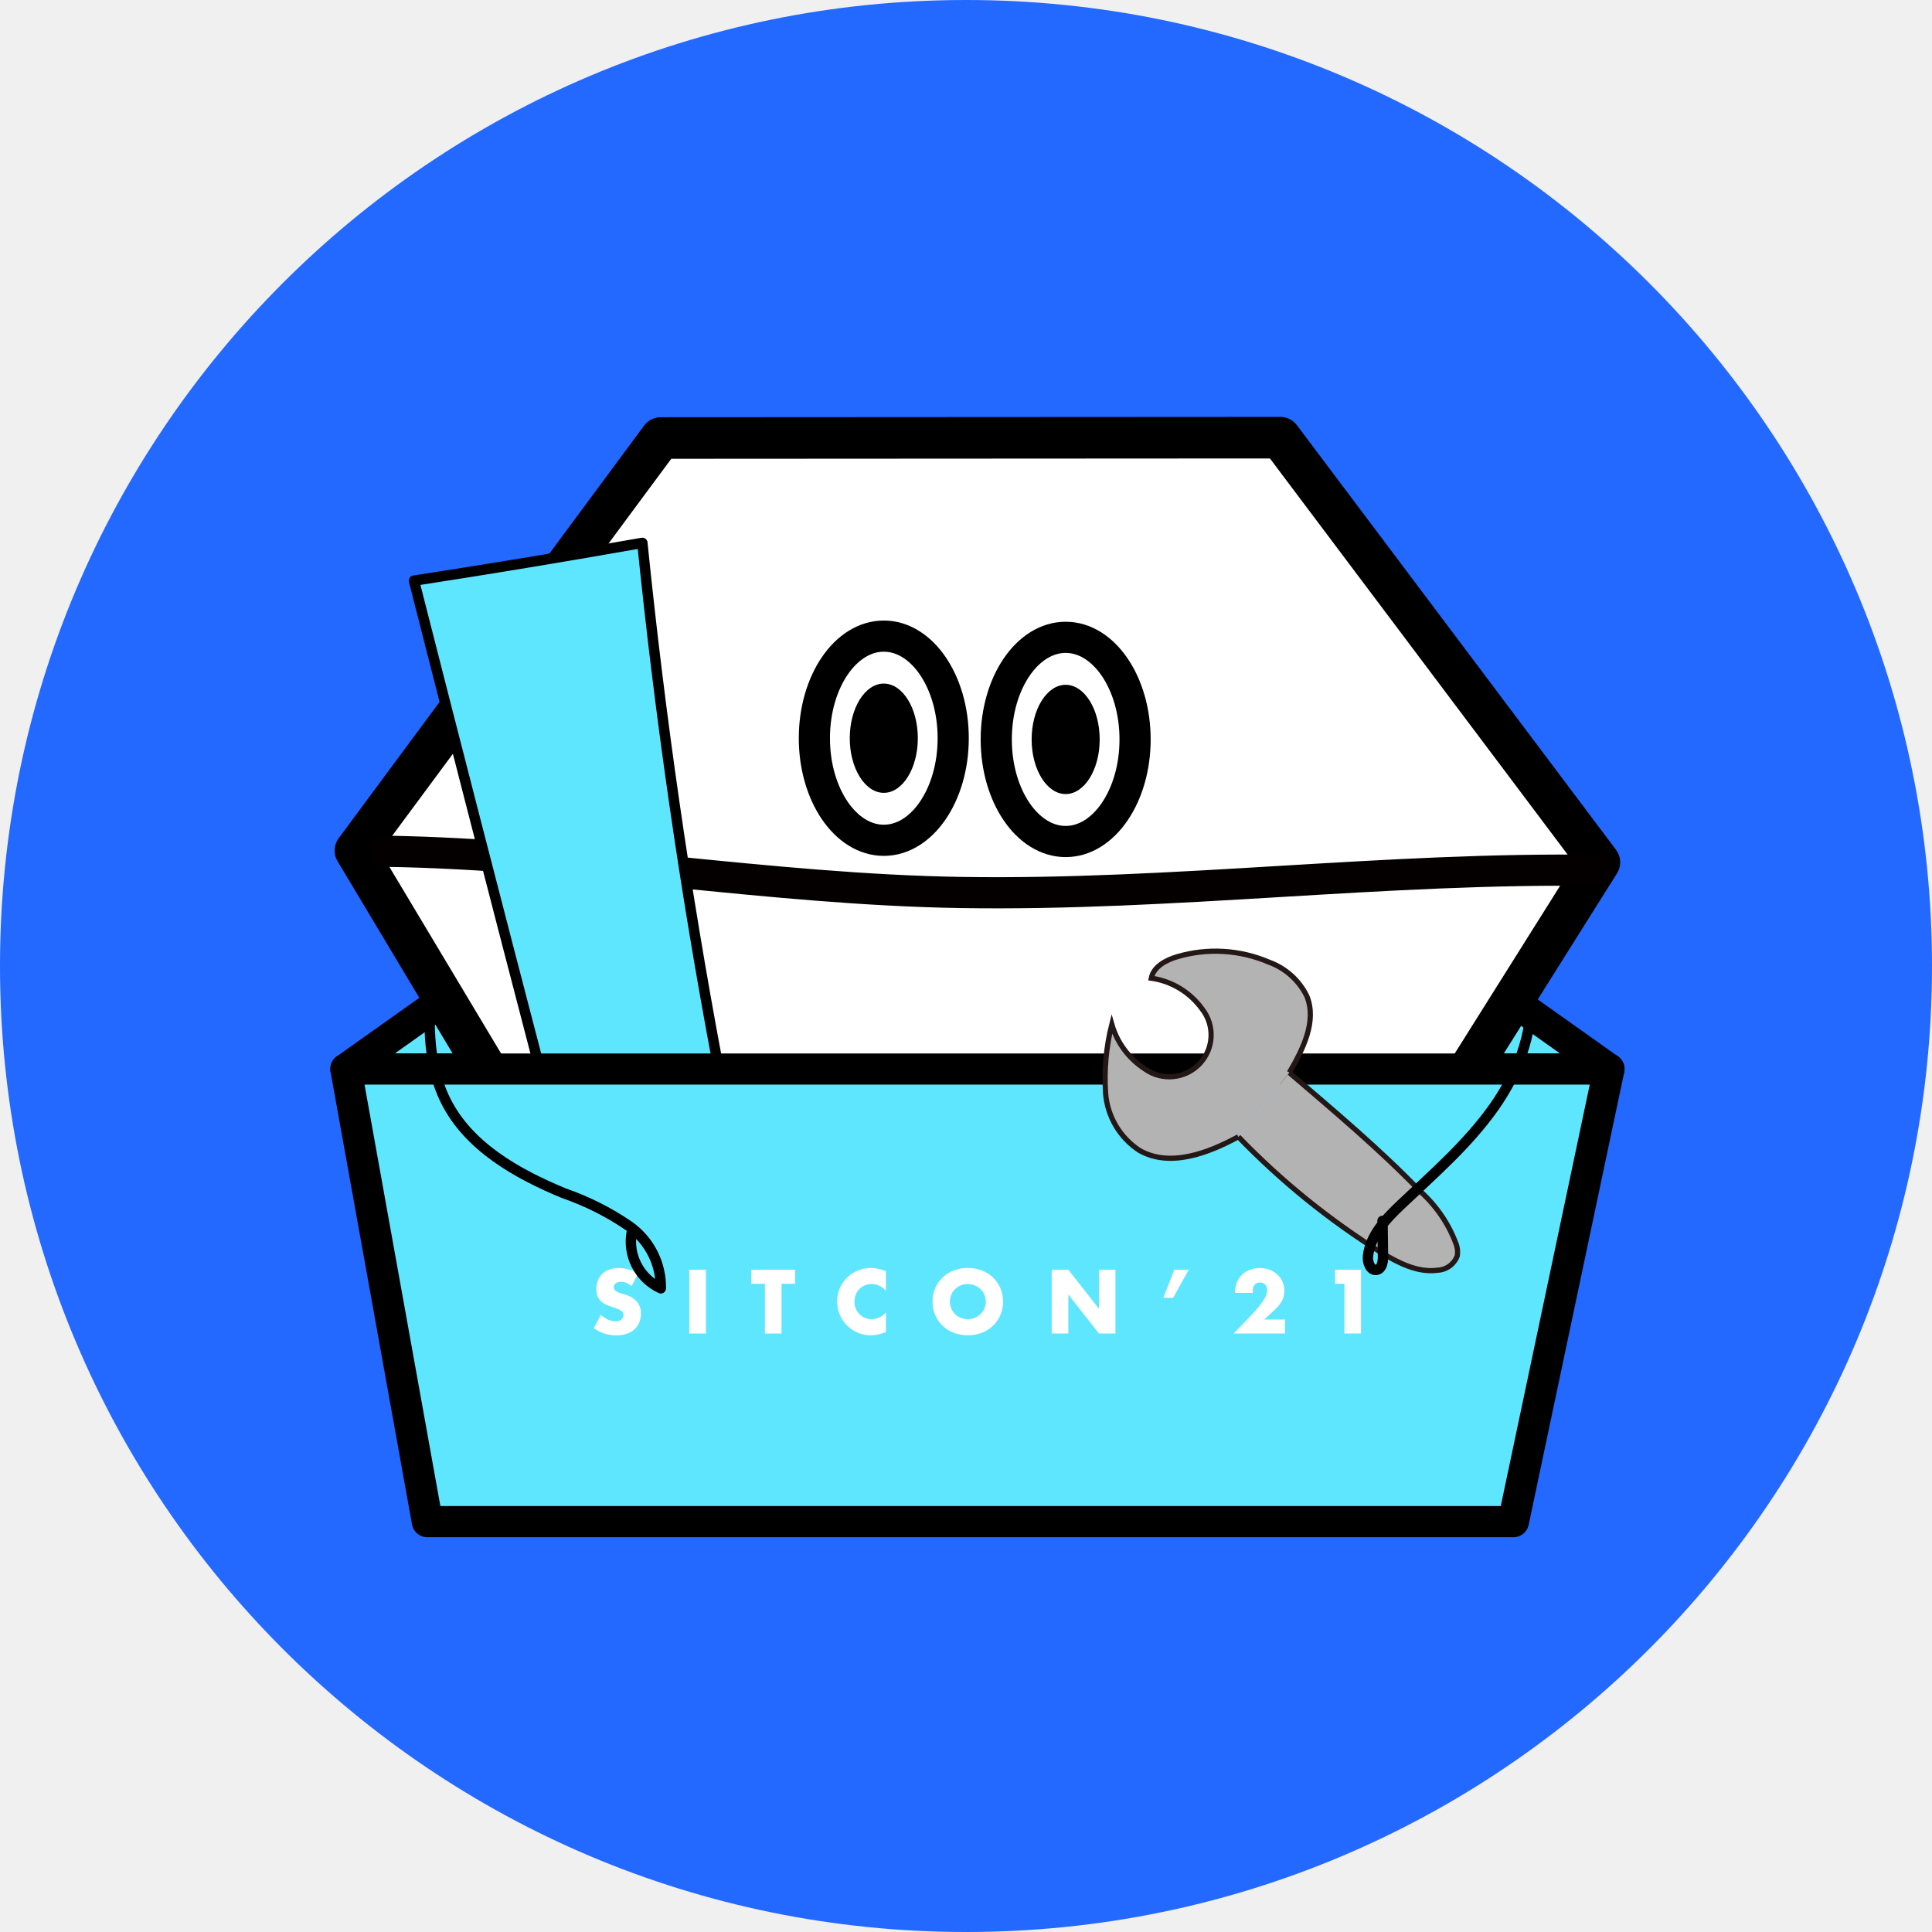
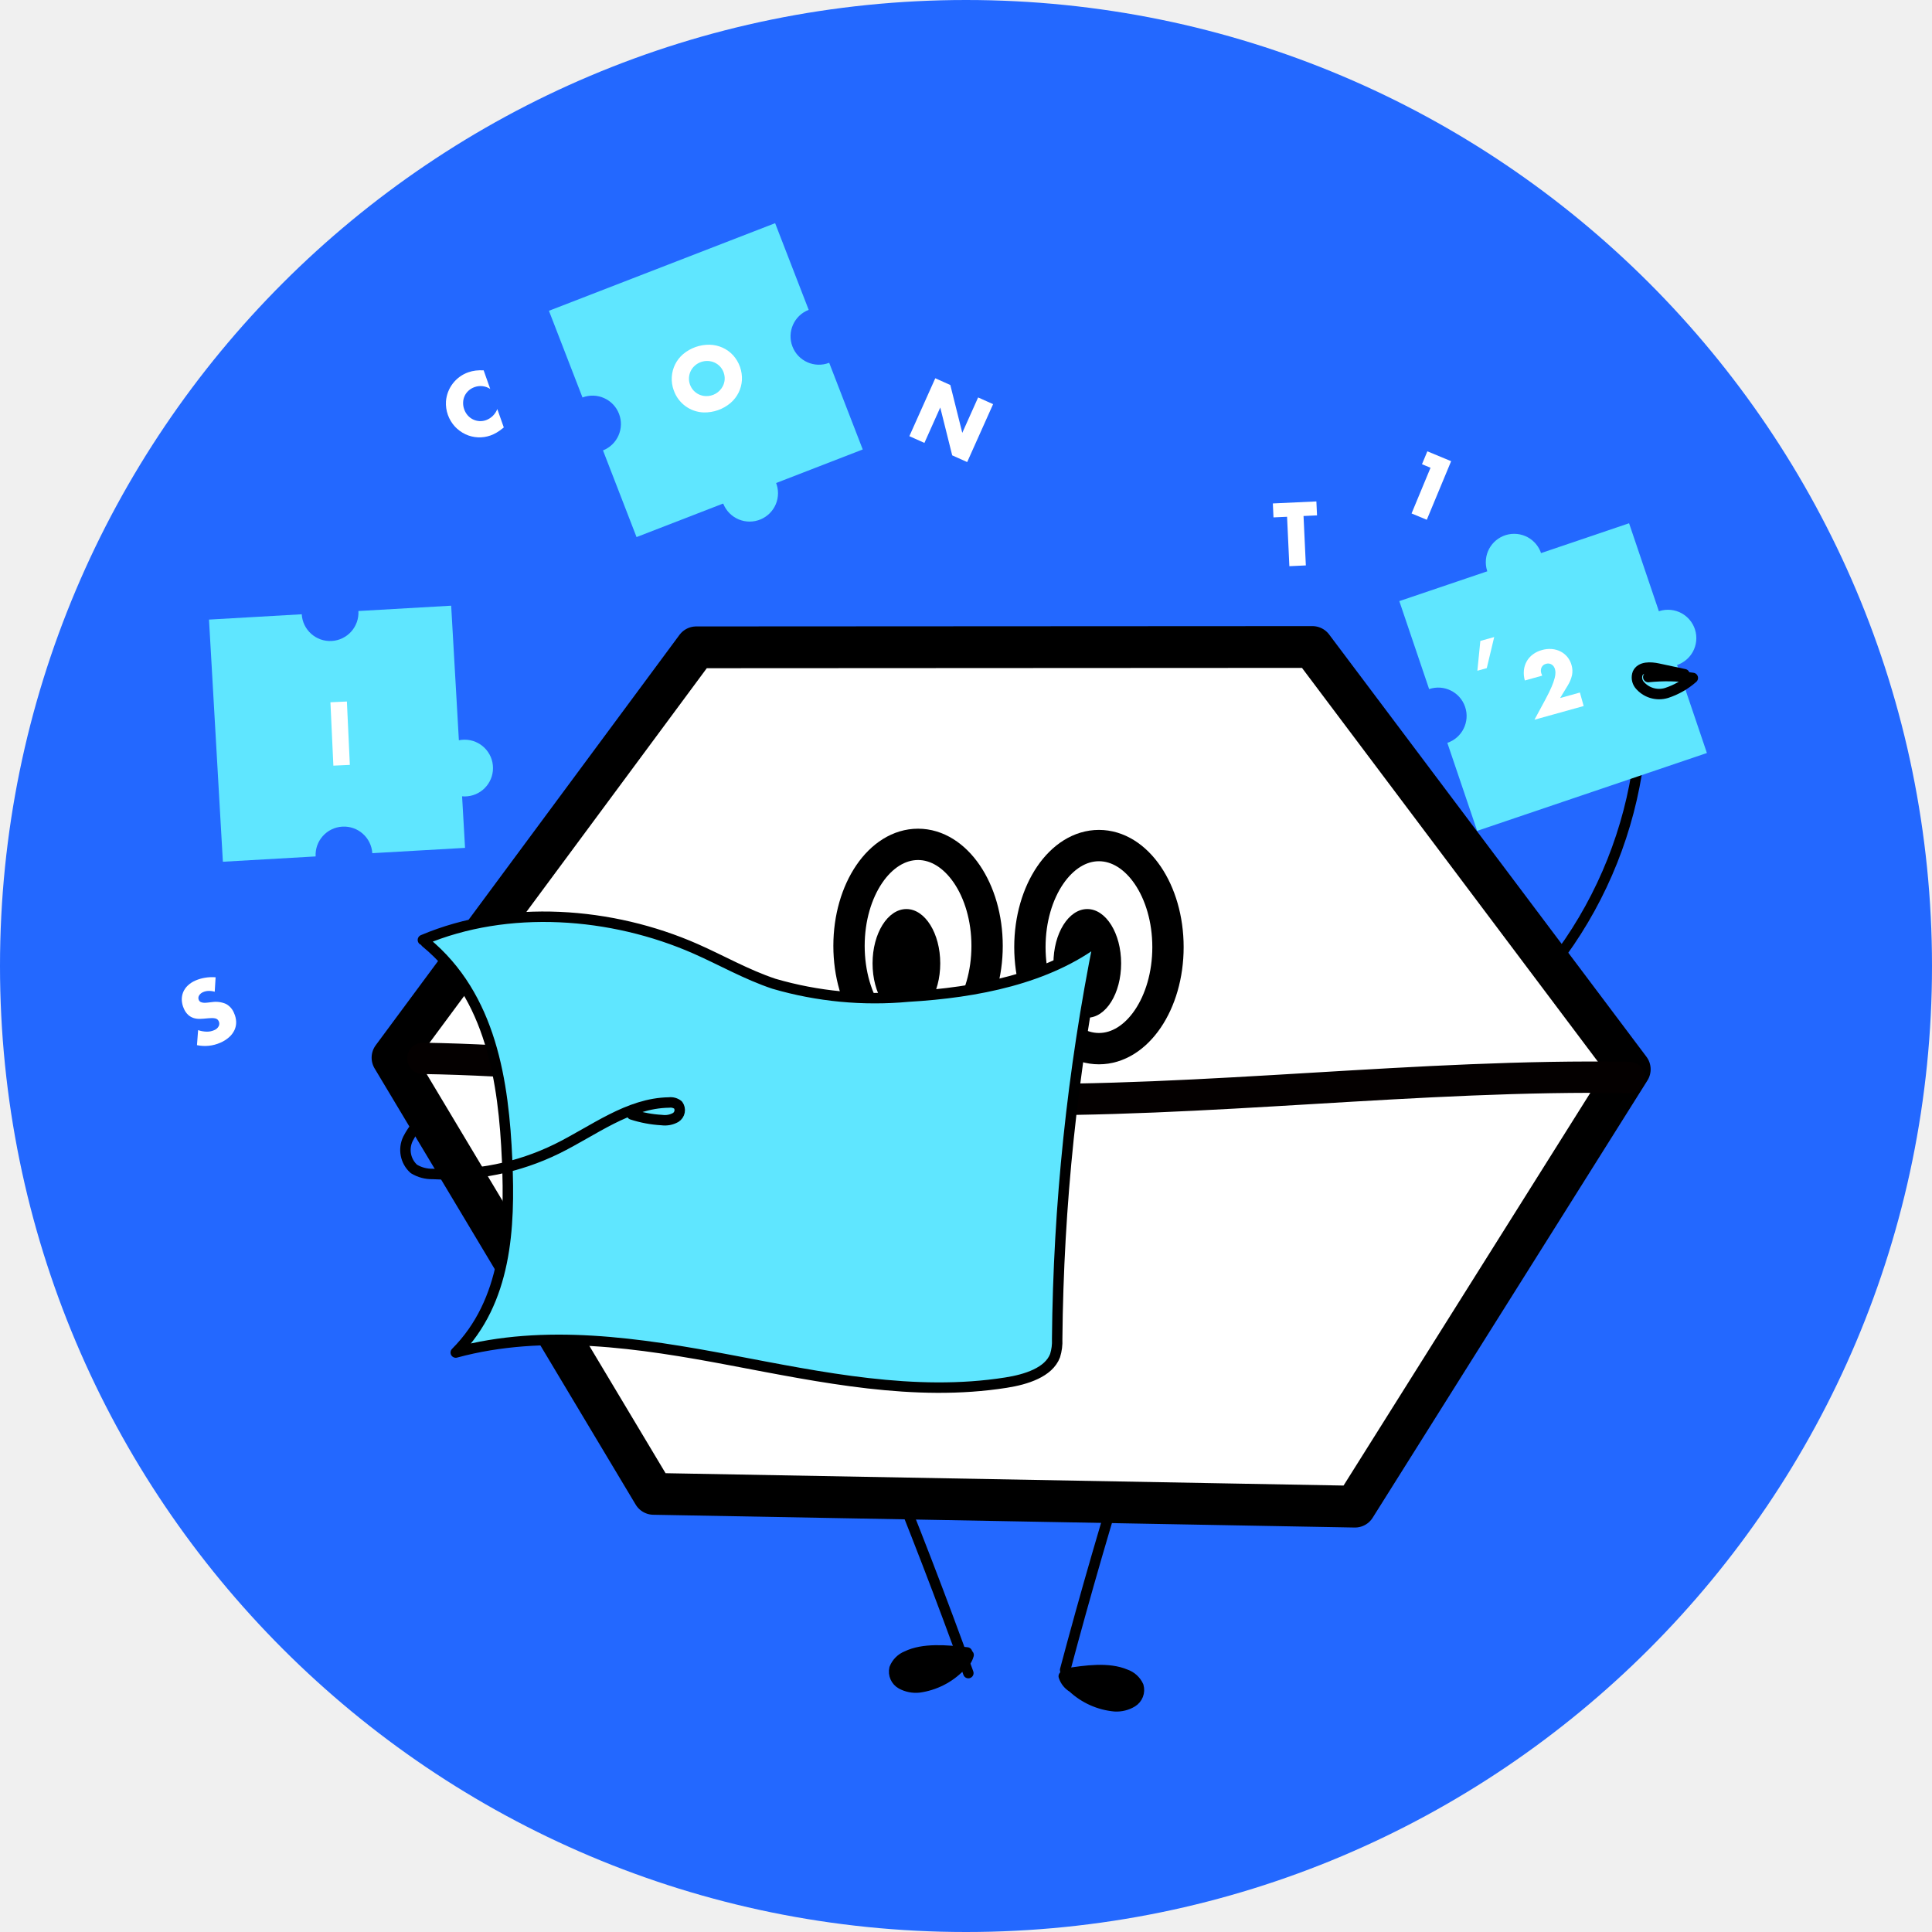
- <svg xmlns="http://www.w3.org/2000/svg" width="186" height="186" viewBox="0 0 186 186">
+ <svg xmlns="http://www.w3.org/2000/svg" width="185" height="185" viewBox="0 0 185 185">
  <defs>
-     <style>.a{fill:#2368ff;}.b,.f{fill:#5fe6ff;}.b,.c,.e,.f,.i{stroke:#000;}.b,.c,.d,.e,.f,.i{stroke-linecap:round;stroke-linejoin:round;}.b,.d,.e{stroke-width:3px;}.c,.e,.h{fill:#fff;}.c{stroke-width:4px;}.d,.i{fill:none;}.d{stroke:#040000;}.g{fill:#b3b3b3;stroke:#231815;stroke-miterlimit:10;stroke-width:0.5px;}</style>
+     <style>.a{fill:#2368ff;}.b,.e{fill:none;}.b,.c,.d,.f,.g{stroke:#000;}.b,.c,.d,.e,.f,.g{stroke-linecap:round;stroke-linejoin:round;}.d,.f,.i{fill:#fff;}.d{stroke-width:4px;}.e{stroke:#040000;}.e,.f{stroke-width:3px;}.g,.h{fill:#5fe6ff;}</style>
  </defs>
-   <g transform="translate(-368.319 -356.193)">
-     <circle class="a" cx="93" cy="93" r="93" transform="translate(368.319 356.193)" />
-     <path class="b" d="M440.151,468.619H507.7L534.725,487.8H413.13Z" transform="translate(-11.511 -28.685)" />
-     <path class="c" d="M443.758,412.882l-29.4,39.719,25.274,42.222,67.89,1.236,26.6-42.332L503.4,412.849Z" transform="translate(-11.823 -14.52)" />
-     <path class="d" d="M418.3,466.224c18.478.292,36.925,3.678,55.4,3.97,20.447.323,40.923-2.449,61.369-2.126" transform="translate(-12.824 -28.077)" />
-     <ellipse class="e" cx="6.683" cy="9.829" rx="6.683" ry="9.829" transform="translate(446.722 417.434)" />
-     <ellipse cx="3.276" cy="5.259" rx="3.276" ry="5.259" transform="translate(450.129 422.004)" />
-     <ellipse class="e" cx="6.683" cy="9.829" rx="6.683" ry="9.829" transform="translate(464.231 417.551)" />
-     <ellipse cx="3.276" cy="5.259" rx="3.276" ry="5.259" transform="translate(467.638 422.121)" />
-     <path class="f" d="M434.01,476.979q-6.119-23.439-12.091-46.915,11.011-1.7,21.985-3.639,2.55,25.1,7.216,49.924" transform="translate(-13.744 -17.968)" />
-     <path class="b" d="M420.972,537.9l-7.842-43.573h121.6l-9.2,43.573Z" transform="translate(-11.511 -35.214)" />
-     <path class="g" d="M528.3,500.966a73.04,73.04,0,0,0,13.777,11.159c1.647.989,3.488,1.943,5.393,1.688a2.123,2.123,0,0,0,1.909-1.388,2.228,2.228,0,0,0-.087-1.07,12.736,12.736,0,0,0-3.46-5.12c-3.846-4.008-8.408-7.837-12.629-11.448" transform="translate(-40.763 -35.331)" />
-     <path class="g" d="M523.921,496.987c-2.943,1.6-6.6,2.971-9.509,1.321a7.242,7.242,0,0,1-3.272-5.534,21.418,21.418,0,0,1,.6-6.616,7.633,7.633,0,0,0,3.186,4.3,4.03,4.03,0,0,0,5.519-5.761,7.311,7.311,0,0,0-4.906-2.98c.225-1.115,1.407-1.742,2.5-2.066a13.052,13.052,0,0,1,8.848.531,6.535,6.535,0,0,1,3.635,3.276c.974,2.419-.378,5.094-1.689,7.347" transform="translate(-36.384 -31.352)" />
-     <g transform="translate(425.48 478.263)">
-       <path class="h" d="M448.764,521.741a1.976,1.976,0,0,0-.521-.313,1.384,1.384,0,0,0-.505-.1.817.817,0,0,0-.5.147.456.456,0,0,0-.2.383.378.378,0,0,0,.1.269.846.846,0,0,0,.256.184,2.2,2.2,0,0,0,.359.134c.133.038.265.078.395.122a2.472,2.472,0,0,1,1.144.7,1.717,1.717,0,0,1,.363,1.136,2.21,2.21,0,0,1-.159.855,1.786,1.786,0,0,1-.464.656,2.146,2.146,0,0,1-.75.424,3.132,3.132,0,0,1-1.006.151,3.7,3.7,0,0,1-2.158-.692l.684-1.287a2.763,2.763,0,0,0,.709.472,1.7,1.7,0,0,0,.692.154.826.826,0,0,0,.582-.179.554.554,0,0,0,.142-.648.517.517,0,0,0-.163-.187,1.344,1.344,0,0,0-.3-.159q-.184-.073-.444-.163c-.207-.065-.409-.137-.607-.216a1.91,1.91,0,0,1-.529-.314,1.449,1.449,0,0,1-.375-.492,1.733,1.733,0,0,1-.142-.753,2.172,2.172,0,0,1,.151-.827,1.824,1.824,0,0,1,.423-.635,1.883,1.883,0,0,1,.668-.412,2.525,2.525,0,0,1,.884-.146,3.863,3.863,0,0,1,.953.126,4.176,4.176,0,0,1,.953.371Z" transform="translate(-445.115 -519.998)" />
-       <path class="h" d="M459.047,520.227v6.14h-1.6v-6.14Z" transform="translate(-448.248 -520.056)" />
-       <path class="h" d="M468.36,521.579v4.789h-1.6v-4.789h-1.311v-1.352h4.218v1.352Z" transform="translate(-450.281 -520.056)" />
-       <path class="h" d="M481.221,522.221a1.7,1.7,0,0,0-1.368-.676,1.668,1.668,0,0,0-.664.131,1.625,1.625,0,0,0-.525.354,1.651,1.651,0,0,0-.346.533,1.754,1.754,0,0,0-.126.668,1.772,1.772,0,0,0,.126.676,1.629,1.629,0,0,0,1.527,1.026,1.849,1.849,0,0,0,1.376-.651v1.89l-.163.057a4.8,4.8,0,0,1-.684.192,3.353,3.353,0,0,1-.627.061,3.209,3.209,0,0,1-2.243-.917,3.366,3.366,0,0,1-.713-1.034,3.316,3.316,0,0,1,0-2.606A3.244,3.244,0,0,1,479.755,520a3.316,3.316,0,0,1,.721.078,4.367,4.367,0,0,1,.745.239Z" transform="translate(-453.092 -519.998)" />
-       <path class="h" d="M488.836,523.239a3.162,3.162,0,0,1,2.024-2.993,3.9,3.9,0,0,1,2.74,0,3.239,3.239,0,0,1,1.079.688,3.169,3.169,0,0,1,.7,1.03,3.348,3.348,0,0,1,0,2.549,3.162,3.162,0,0,1-.7,1.03,3.241,3.241,0,0,1-1.079.689,3.9,3.9,0,0,1-2.74,0,3.175,3.175,0,0,1-2.024-2.993Zm1.67,0a1.647,1.647,0,0,0,.138.676,1.691,1.691,0,0,0,.924.891,1.776,1.776,0,0,0,1.881-.354,1.684,1.684,0,0,0,.379-.537,1.726,1.726,0,0,0,0-1.353,1.684,1.684,0,0,0-.379-.537,1.757,1.757,0,0,0-1.217-.48,1.775,1.775,0,0,0-.664.126,1.691,1.691,0,0,0-.924.891A1.648,1.648,0,0,0,490.506,523.239Z" transform="translate(-456.22 -519.998)" />
-       <path class="h" d="M504.217,526.367v-6.14h1.6l2.947,3.755v-3.755h1.588v6.14h-1.588l-2.947-3.754v3.754Z" transform="translate(-460.126 -520.056)" />
-       <path class="h" d="M519.677,520.227h1.393l-1.5,2.7h-.944Z" transform="translate(-463.786 -520.056)" />
-       <path class="h" d="M532.642,526.312H527.7l1.523-1.58q.6-.627.945-1.062a5.843,5.843,0,0,0,.509-.737,1.967,1.967,0,0,0,.208-.489,1.553,1.553,0,0,0,.04-.318.817.817,0,0,0-.045-.268.657.657,0,0,0-.648-.456.637.637,0,0,0-.509.211.781.781,0,0,0-.184.53,1.985,1.985,0,0,0,.025.26H527.82a2.613,2.613,0,0,1,.175-.977,2.21,2.21,0,0,1,.492-.757,2.174,2.174,0,0,1,.753-.489,2.594,2.594,0,0,1,.957-.171,2.7,2.7,0,0,1,.949.163,2.273,2.273,0,0,1,.753.456,2.1,2.1,0,0,1,.5.7,2.129,2.129,0,0,1,.179.875,2.036,2.036,0,0,1-.216.932,3.272,3.272,0,0,1-.689.876l-1.018.953h1.987Z" transform="translate(-466.09 -520.001)" />
-       <path class="h" d="M541.694,521.579h-.9v-1.352h2.492v6.14h-1.6Z" transform="translate(-469.418 -520.056)" />
-     </g>
-     <path class="i" d="M424.128,481.643c-.292,4.239-.542,8.713,1.353,12.516,2.2,4.412,6.838,7.024,11.392,8.91a26.161,26.161,0,0,1,6.253,3.148,7.185,7.185,0,0,1,3.065,6,4.952,4.952,0,0,1-2.789-5.451" transform="translate(-14.254 -31.993)" />
-     <path class="i" d="M560.55,482.956c.719,4.254-.9,8.622-3.388,12.149s-5.782,6.382-8.915,9.348c-1.467,1.39-2.988,2.977-3.218,4.984-.069.61.24,1.448.843,1.331.5-.1.609-.759.6-1.27l-.045-3.439" transform="translate(-45.01 -32.326)" />
+   <g transform="translate(-387.111 -924.366)">
+     <circle class="a" cx="92.5" cy="92.5" r="92.5" transform="translate(387.111 924.366)" />
+     <path class="b" d="M589.582,1041.444A40.508,40.508,0,0,0,596.938,1023" transform="translate(-52.916 -25.842)" />
+     <path class="b" d="M501.538,1112.791q4.3,10.484,8.147,21.151" transform="translate(-29.849 -49.367)" />
+     <path class="b" d="M531.447,1111.537q-3.392,10.813-6.309,21.77" transform="translate(-36.032 -49.039)" />
+     <path class="c" d="M524.955,1141.648a1.931,1.931,0,0,0,.867,1.078,6.785,6.785,0,0,0,4.025,1.8,2.9,2.9,0,0,0,1.672-.417,1.347,1.347,0,0,0,.586-1.516,2.09,2.09,0,0,0-1.23-1.117c-1.63-.692-3.8-.39-5.789-.072" transform="translate(-35.984 -56.772)" />
+     <path class="c" d="M510.076,1138.944a1.93,1.93,0,0,1-.814,1.119,6.782,6.782,0,0,1-3.933,1.99,2.9,2.9,0,0,1-1.691-.335,1.346,1.346,0,0,1-.658-1.486,2.088,2.088,0,0,1,1.174-1.176c1.594-.771,3.771-.574,5.778-.354" transform="translate(-30.215 -56.105)" />
+     <path class="d" d="M466.947,1008.345l-29.085,39.293,25,41.769,67.161,1.223,26.313-41.877-30.388-40.439Z" transform="translate(-13.166 -21.994)" />
+     <path class="e" d="M441.8,1061.688c18.28.289,36.53,3.638,54.809,3.927,20.226.319,40.483-2.423,60.71-2.1" transform="translate(-14.199 -35.978)" />
+     <ellipse class="f" cx="6.611" cy="9.723" rx="6.611" ry="9.723" transform="translate(468.409 1005.218)" />
+     <ellipse cx="3.241" cy="5.202" rx="3.241" ry="5.202" transform="translate(470.663 1011.413)" />
+     <ellipse class="f" cx="6.611" cy="9.723" rx="6.611" ry="9.723" transform="translate(485.73 1005.334)" />
+     <ellipse cx="3.241" cy="5.202" rx="3.241" ry="5.202" transform="translate(487.984 1011.413)" />
+     <path class="g" d="M442.071,1045.767c6.3,5.185,7.473,13.378,7.8,20.876.279,6.444-.037,13.5-4.919,18.4,8.473-2.306,17.651-.914,26.33.73s17.611,3.531,26.353,2.152c1.927-.3,4.1-.984,4.705-2.588a4.54,4.54,0,0,0,.2-1.571,202.708,202.708,0,0,1,4-38.276c-4.9,3.753-11.7,5.089-18.242,5.469a34.571,34.571,0,0,1-12.875-1.228c-2.63-.878-5-2.242-7.508-3.349-8.04-3.542-18-4.276-26.11-.846" transform="translate(-14.199 -31.163)" />
+     <circle class="h" cx="2.717" cy="2.717" r="2.717" transform="translate(529.384 975.482)" />
+     <circle class="h" cx="2.717" cy="2.717" r="2.717" transform="translate(544.11 982.754)" />
+     <path class="h" d="M568.494,999.715l2.855,8.425a2.717,2.717,0,0,1,1.744,5.148l2.855,8.426,22-7.454-7.453-22Z" transform="translate(-47.391 -17.789)" />
+     <circle class="h" cx="2.717" cy="2.717" r="2.717" transform="translate(456.176 968.877)" />
+     <path class="h" d="M481.477,965.141a2.718,2.718,0,0,1,1.553-3.516l-3.213-8.3-21.659,8.39,3.213,8.3a2.718,2.718,0,0,1,1.963,5.069l3.213,8.3,21.659-8.39-3.213-8.3A2.717,2.717,0,0,1,481.477,965.141Z" transform="translate(-18.483 -7.589)" />
+     <path class="b" d="M441.794,1068.492a7.134,7.134,0,0,0-2.007,2.406,2.441,2.441,0,0,0,.563,2.875,3.326,3.326,0,0,0,1.809.486,23.974,23.974,0,0,0,11.893-2.407c3.514-1.728,6.827-4.385,10.742-4.437a1.149,1.149,0,0,1,.858.24.833.833,0,0,1-.228,1.193,2.119,2.119,0,0,1-1.334.25,11.3,11.3,0,0,1-2.859-.534" transform="translate(-13.611 -37.479)" />
+     <path class="b" d="M603.873,1011.621l-2.528-.54c-.712-.152-1.657-.2-1.955.468a1.128,1.128,0,0,0,.153,1.055,2.435,2.435,0,0,0,2.615.813,7.151,7.151,0,0,0,2.517-1.438,17.268,17.268,0,0,0-4.266-.086" transform="translate(-55.467 -22.695)" />
+     <circle class="h" cx="2.717" cy="2.717" r="2.717" transform="translate(428.884 995.196)" />
+     <path class="h" d="M425.8,1006.334a2.718,2.718,0,0,1-2.869-2.557l-8.881.509,1.329,23.188,8.881-.509a2.718,2.718,0,0,1,5.427-.311l8.881-.509-1.329-23.189-8.882.509A2.717,2.717,0,0,1,425.8,1006.334Z" transform="translate(-6.926 -20.591)" />
+     <path class="i" d="M413.672,1052.548a1.952,1.952,0,0,0-.6-.077,1.363,1.363,0,0,0-.5.109.81.81,0,0,0-.4.333.452.452,0,0,0-.025.424.379.379,0,0,0,.2.205.862.862,0,0,0,.3.064,2.2,2.2,0,0,0,.379-.021c.135-.019.271-.034.406-.047a2.443,2.443,0,0,1,1.314.176,1.7,1.7,0,0,1,.779.885,2.188,2.188,0,0,1,.2.838,1.77,1.77,0,0,1-.16.779,2.123,2.123,0,0,1-.511.681,3.069,3.069,0,0,1-.852.536,3.658,3.658,0,0,1-2.23.23l.109-1.438a2.755,2.755,0,0,0,.83.147,1.693,1.693,0,0,0,.689-.135.815.815,0,0,0,.456-.393.537.537,0,0,0,.012-.445.547.547,0,0,0-.139-.2.516.516,0,0,0-.222-.1,1.288,1.288,0,0,0-.332-.026c-.131,0-.286.014-.467.029q-.319.034-.635.045a1.885,1.885,0,0,1-.6-.074,1.451,1.451,0,0,1-.535-.3,1.731,1.731,0,0,1-.428-.626,2.153,2.153,0,0,1-.192-.809,1.831,1.831,0,0,1,.131-.744,1.866,1.866,0,0,1,.442-.638,2.5,2.5,0,0,1,.742-.484,3.842,3.842,0,0,1,.913-.264,4.136,4.136,0,0,1,1.011-.043Z" transform="translate(-6 -33.218)" />
+     <path class="i" d="M431.383,1015.387l.283,6.069-1.578.073-.282-6.068Z" transform="translate(-11.055 -23.848)" />
+     <path class="i" d="M555.026,990.822l.221,4.732-1.578.074-.22-4.732-1.3.06-.062-1.336,4.169-.194.062,1.336Z" transform="translate(-43.094 -17.046)" />
+     <path class="i" d="M449.036,974.2a1.683,1.683,0,0,0-1.5-.179,1.662,1.662,0,0,0-.576.34,1.57,1.57,0,0,0-.52,1.115,1.732,1.732,0,0,0,.1.665,1.755,1.755,0,0,0,.34.589,1.619,1.619,0,0,0,1.112.547,1.6,1.6,0,0,0,.651-.094,1.828,1.828,0,0,0,1.069-1.061l.623,1.762-.133.106a4.687,4.687,0,0,1-.575.4,3.305,3.305,0,0,1-.565.263,3.166,3.166,0,0,1-2.395-.114,3.333,3.333,0,0,1-1.006-.73,3.281,3.281,0,0,1-.863-2.43,3.211,3.211,0,0,1,2.134-2.775,3.321,3.321,0,0,1,.7-.165,4.4,4.4,0,0,1,.774-.022Z" transform="translate(-14.982 -12.588)" />
+     <path class="i" d="M474.279,973.45a3.183,3.183,0,0,1-.184-1.272,3.116,3.116,0,0,1,1.086-2.187,3.864,3.864,0,0,1,2.556-.9,3.207,3.207,0,0,1,1.233.286,3.122,3.122,0,0,1,1,.728,3.312,3.312,0,0,1,.841,2.378,3.125,3.125,0,0,1-.317,1.193,3.191,3.191,0,0,1-.78,1,3.853,3.853,0,0,1-2.556.9,3.145,3.145,0,0,1-2.875-2.124Zm1.557-.551a1.632,1.632,0,0,0,.352.584,1.7,1.7,0,0,0,.527.378,1.672,1.672,0,0,0,.63.149,1.755,1.755,0,0,0,1.638-.951,1.664,1.664,0,0,0,.176-.627,1.7,1.7,0,0,0-.447-1.26,1.648,1.648,0,0,0-.53-.376,1.734,1.734,0,0,0-.633-.148,1.787,1.787,0,0,0-1.238.438,1.672,1.672,0,0,0-.568,1.136A1.628,1.628,0,0,0,475.836,972.9Z" transform="translate(-22.657 -11.716)" />
+     <path class="i" d="M504.923,978.991l2.482-5.545,1.441.646,1.145,4.581,1.517-3.39,1.434.642-2.482,5.545-1.434-.642-1.144-4.582-1.517,3.39Z" transform="translate(-30.736 -12.859)" />
+     <path class="i" d="M578.907,1007.394l1.327-.37-.711,2.975-.9.251Z" transform="translate(-50.045 -21.656)" />
+     <path class="i" d="M590.378,1014.033l-4.711,1.311,1.032-1.91q.407-.757.618-1.263a5.745,5.745,0,0,0,.29-.837,1.959,1.959,0,0,0,.069-.521,1.547,1.547,0,0,0-.046-.314.834.834,0,0,0-.114-.244.653.653,0,0,0-.738-.263.631.631,0,0,0-.429.337.771.771,0,0,0-.034.553,1.953,1.953,0,0,0,.092.242l-1.661.463a2.61,2.61,0,0,1-.092-.978,2.209,2.209,0,0,1,.269-.853,2.149,2.149,0,0,1,.588-.665,2.572,2.572,0,0,1,.866-.417,2.656,2.656,0,0,1,.948-.1,2.253,2.253,0,0,1,.839.235,2.068,2.068,0,0,1,.658.531,2.123,2.123,0,0,1,.4.787,2.022,2.022,0,0,1,.042.946,3.258,3.258,0,0,1-.424,1.017l-.717,1.179,1.894-.528Z" transform="translate(-51.622 -22.061)" />
+     <path class="i" d="M571.9,984.5l-.818-.34.514-1.235,2.277.945-2.331,5.61-1.458-.605Z" transform="translate(-47.808 -15.343)" />
  </g>
</svg>
